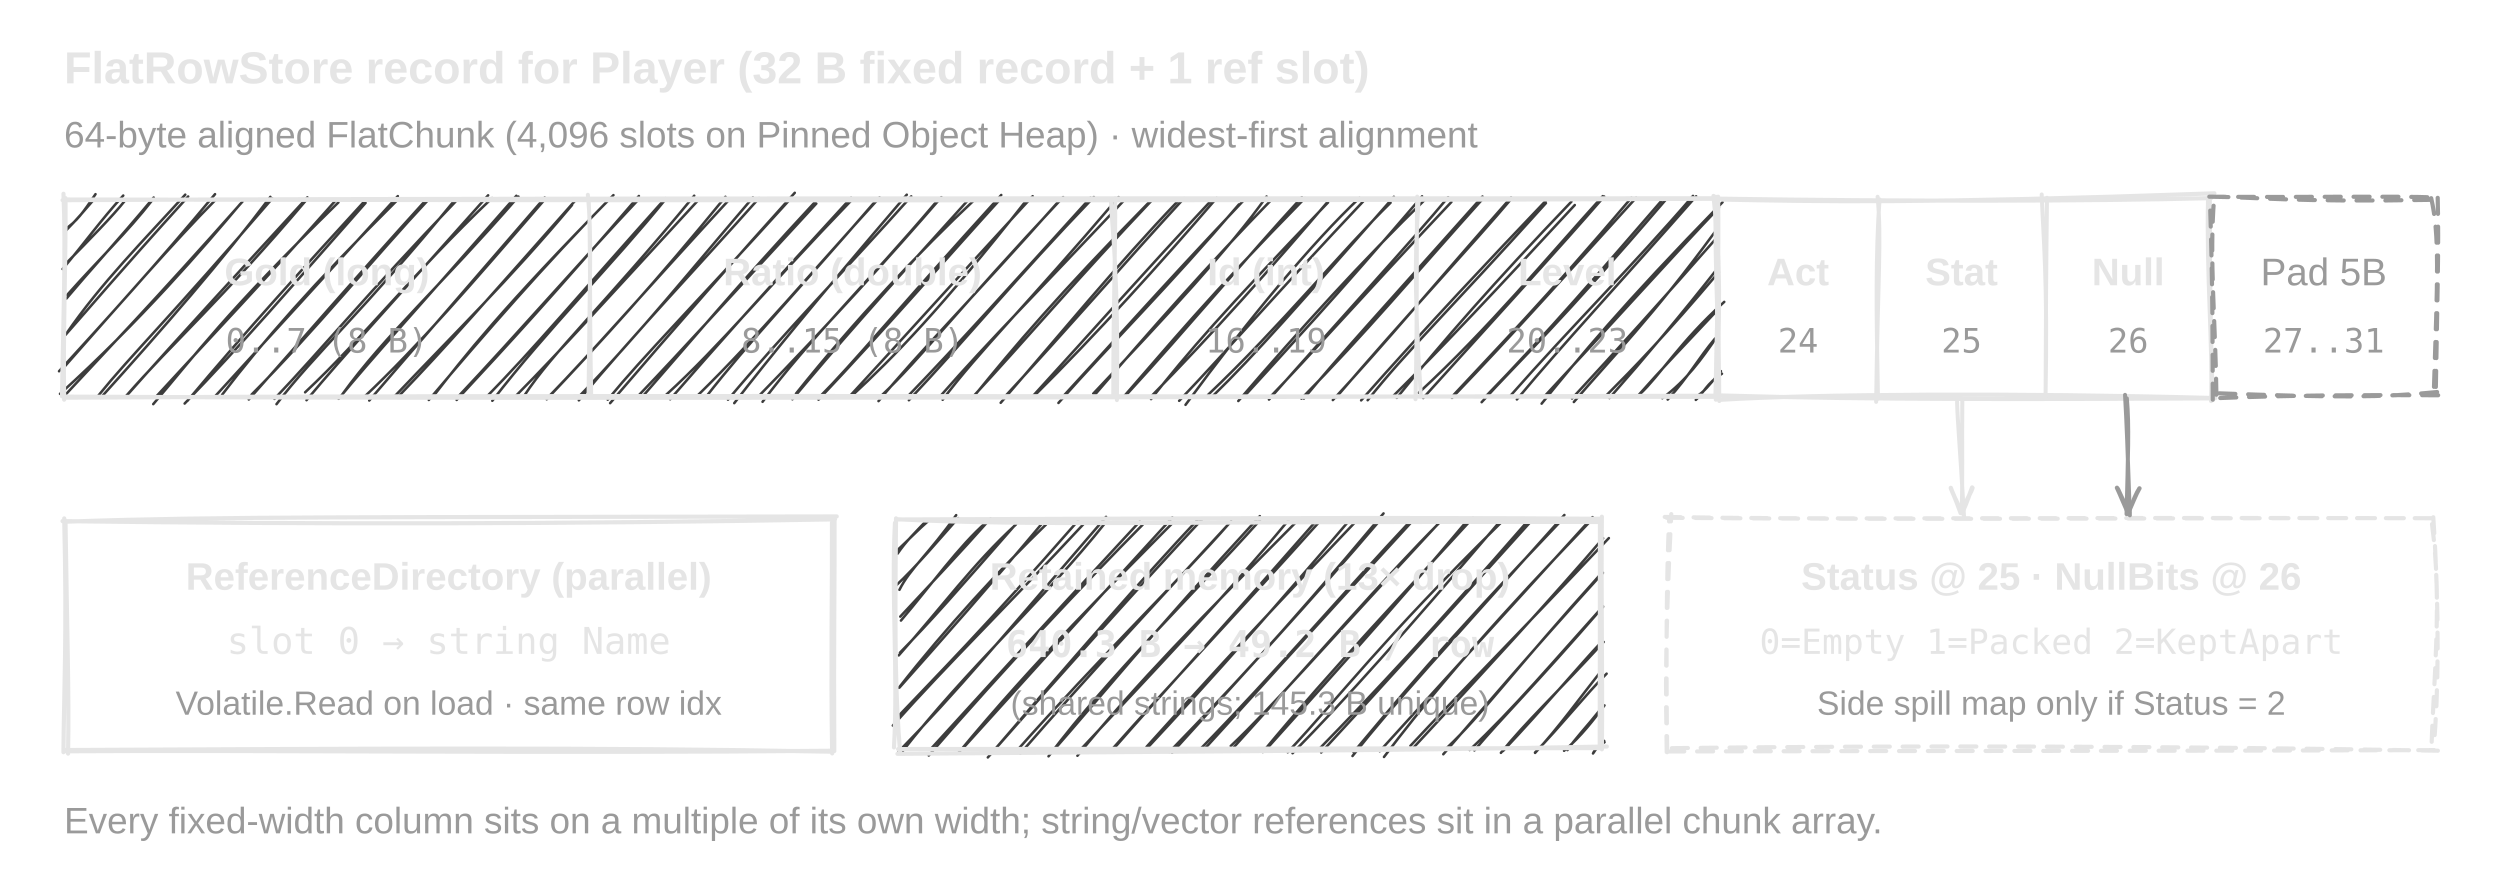
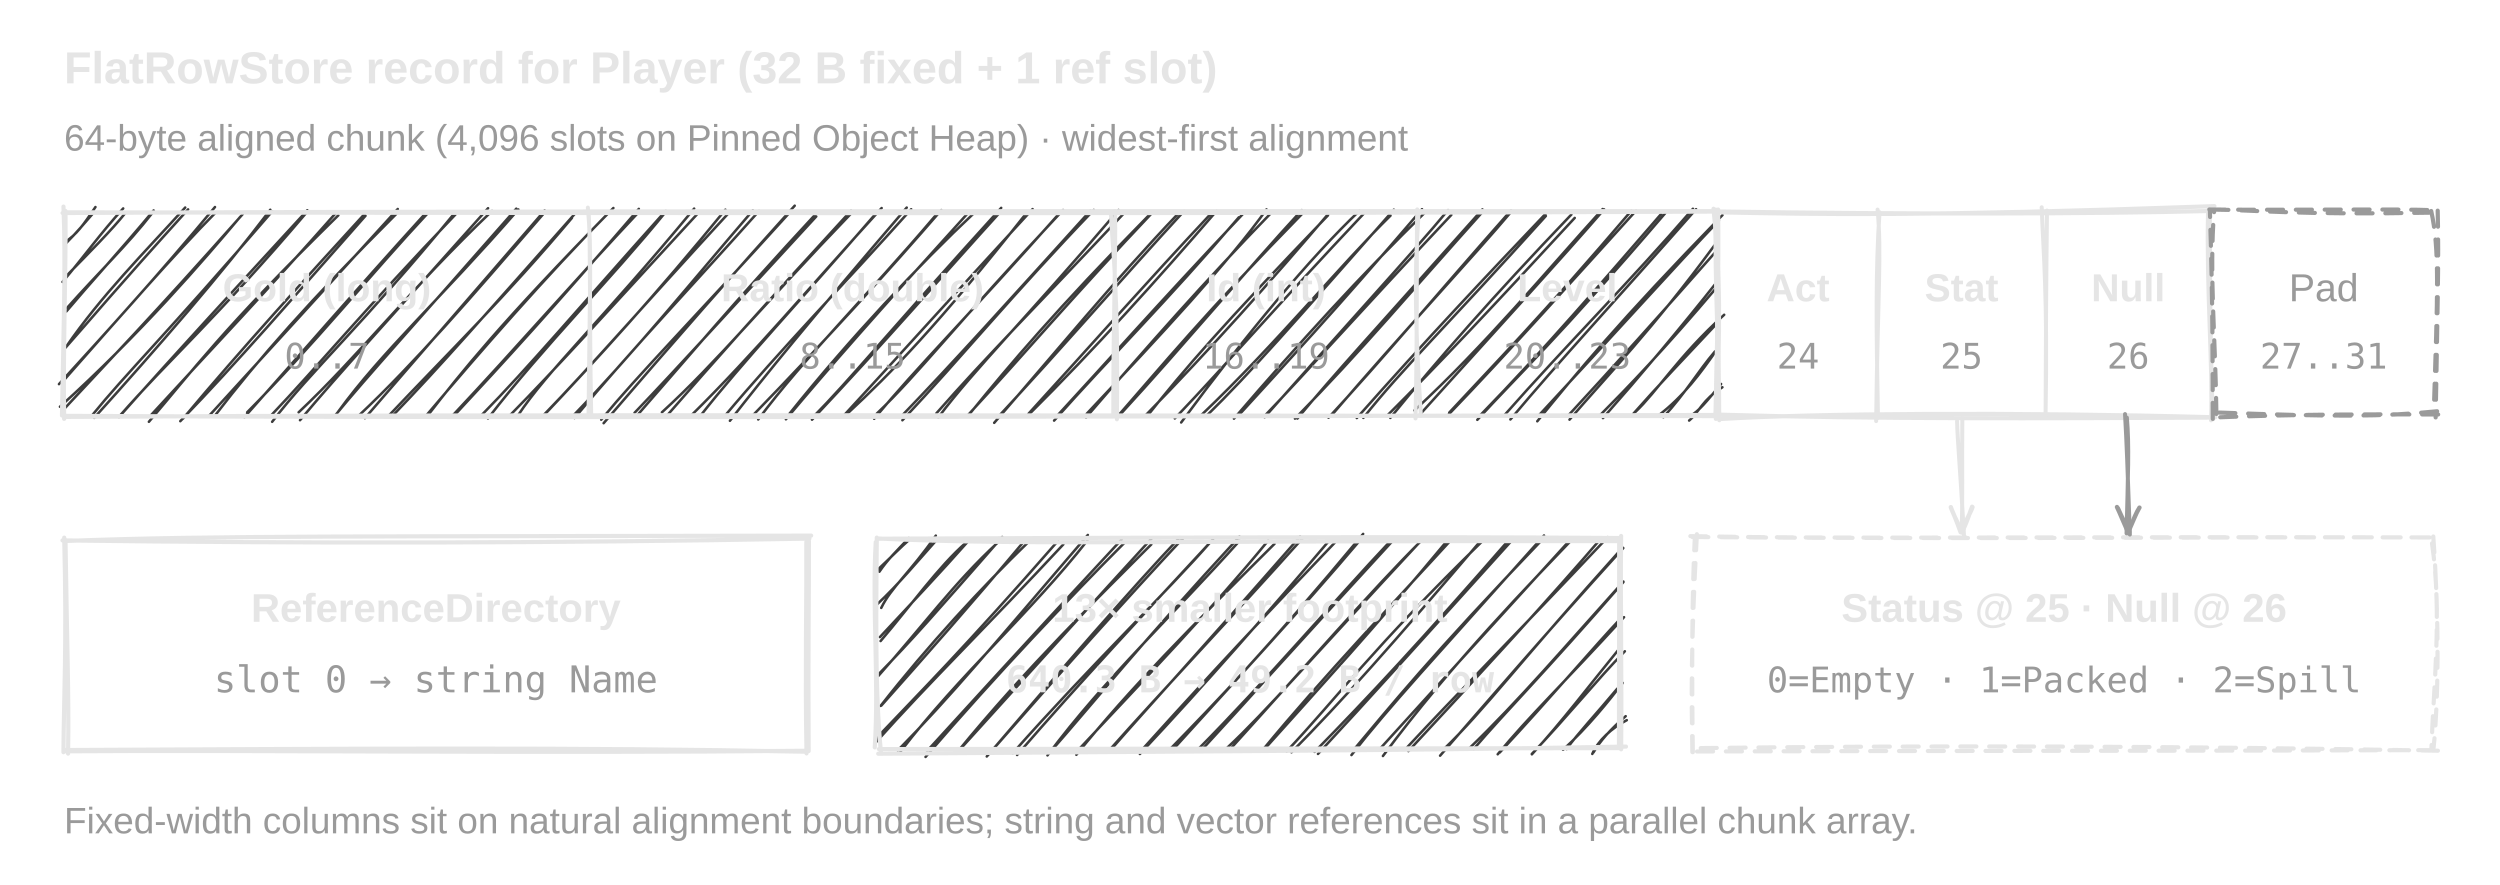
<svg xmlns="http://www.w3.org/2000/svg" viewBox="0 0 780 276" width="780" height="276" role="img" aria-label="Figure 2 — FlatRowStore 32-byte widest-first packed record layout for Player and parallel ReferenceDirectory">
-   <text x="20" y="26" fill="#e5e5e5" font-family="-apple-system, BlinkMacSystemFont, &quot;Helvetica Neue&quot;, Arial, sans-serif" font-size="14" font-weight="600" text-anchor="start">FlatRowStore record for Player (32 B fixed record + 1 ref slot)</text>
-   <text x="20" y="46" fill="#9a9a9a" font-family="-apple-system, BlinkMacSystemFont, &quot;Helvetica Neue&quot;, Arial, sans-serif" font-size="11.5" font-weight="400" text-anchor="start">64-byte aligned FlatChunk (4,096 slots on Pinned Object Heap) · widest-first alignment</text>
-   <path d="M19.794 62.229 C19.794 62.229, 19.794 62.229, 19.794 62.229 M19.794 62.229 C19.794 62.229, 19.794 62.229, 19.794 62.229 M20.206 71.567 C23.983 69.111, 25.864 66.349, 29.798 60.58 M20.201 72.303 C24.209 68.3, 27.004 64.874, 29.452 62.082 M19.53 83.942 C26.32 75.913, 31.397 68.746, 38.456 61.012 M20.629 82.17 C27.965 74.716, 34.999 67.627, 39.134 62.427 M20.878 92.111 C31.001 80.721, 39.602 72.642, 47.634 62.308 M20.732 93.135 C27.737 84.78, 36.448 75.383, 47.947 61.637 M20.665 104.139 C31.493 88.383, 45.109 74.7, 57.803 60.735 M20.431 104.489 C28.189 95.809, 35.615 86.748, 58.708 61.308 M18.419 115.833 C33.117 99.707, 49.101 82.192, 67.091 60.578 M20.067 114.475 C37.516 94.751, 54.771 74.934, 67.138 62.47 M18.723 122.885 C43.561 100.451, 63.971 76.738, 74.979 63.616 M19.925 123.691 C33.374 109.151, 47.698 94.444, 75.743 62.797 M31.412 124.124 C50.856 102.599, 69.697 80.878, 84.351 61.424 M30.759 123.333 C40.707 110.992, 53.03 99.07, 84.949 61.946 M39.332 123.555 C53.833 106.923, 68.99 93.803, 95.66 62.299 M39.141 123.88 C56.877 103.894, 75.746 83.505, 95.899 61.585 M47.811 126.092 C60.815 110.928, 70.1 97.849, 105.581 63.161 M48.558 123.91 C66.32 104.528, 84.008 85.958, 104.99 62.228 M57.61 125.906 C75.241 107.714, 91.152 89.281, 114.052 63.314 M58.45 125.101 C76.361 103.706, 96.41 81.641, 114.445 61.992 M69.294 123.165 C81.826 106.7, 97.768 88.515, 123.597 62.799 M67.011 123.757 C85.008 104.108, 103.755 83.6, 124.121 61.188 M78.476 123.126 C98.153 103.345, 116.988 80.091, 133.545 62.441 M77.622 124.644 C93.889 106.387, 109.843 87.773, 132.659 62.667 M86.268 126.1 C98.134 110.499, 113.66 96.863, 141.975 62.317 M85.625 124.446 C100.881 108.395, 114.186 92.022, 142.112 62.925 M95.198 122.4 C113.29 105.464, 128.691 85.41, 153.531 61.803 M95.629 124.857 C107.772 110.318, 121.509 95.531, 152.296 60.944 M106.827 122.996 C120.164 104.548, 137.706 88.989, 161.753 61.329 M105.664 124.426 C116.314 111.446, 128.926 97.803, 161.097 61.089 M113.501 123.977 C130.753 107.721, 146.809 89.032, 169.709 62.541 M115.202 124.964 C131.922 105.526, 148.472 86.578, 169.943 61.66 M123.162 123.602 C141.553 104.23, 158.681 87.561, 178.454 63.993 M124.619 123.382 C138.872 108.578, 152.48 93.017, 180.043 61.931 M134.877 124.048 C144.741 111.322, 156.659 96.127, 191.392 60.884 M133.788 124.791 C151.231 104.165, 170.452 82.093, 190.08 62.177 M142.474 124.781 C158.754 107.264, 172.736 92.048, 199.332 61.156 M142.465 124.252 C161.803 103.726, 181.445 81.101, 199.252 62.21 M153.599 125.042 C171.043 102.448, 190.917 82.852, 207.926 61.851 M151.615 124.016 C166.172 109.242, 180.449 92.2, 207.643 61.834 M163.479 123.587 C172.768 109.427, 187.665 96.16, 216.594 61.067 M161.118 123.349 C175.258 109.044, 188.033 94.758, 218.228 62.04 M170.575 124.581 C186.991 107.257, 205.391 87.132, 226.341 61.405 M171.097 123.871 C185.775 108.723, 198.626 93.621, 227.827 61.949 M180.223 124.161 C199.078 104.684, 216.701 82.855, 234.903 61.638 M180.6 124.911 C198.53 103.379, 218.175 82.792, 236.832 61.816 M190.36 125.787 C210.514 102.305, 231.142 78.734, 247.967 60.156 M189.599 124.699 C201.371 110.398, 214.556 97.453, 246.956 61.676 M199.339 123.291 C213.564 108.432, 224.871 95.825, 254.688 63.522 M200.146 124.109 C214.649 107.564, 229.06 90.168, 254.743 62.533 M207.872 123.145 C224.78 107.77, 239.654 89.434, 265.341 62.832 M209.095 124.569 C223.554 107.975, 238.683 90.859, 265.536 61.721 M220.056 124.109 C233.601 106.699, 249.168 90.523, 272.56 63.41 M217.763 123.297 C236.53 104.942, 253.154 84.947, 274.42 61.637 M229.089 125.782 C239.954 111.783, 252.829 95.89, 282.916 60.746 M227.125 124.701 C244.661 103.73, 263.906 84.119, 284.314 61.267 M237.915 125.366 C252.264 106.132, 270.847 88.047, 291.763 63.387 M236.495 123.832 C258.024 101.764, 278.294 79.367, 293.708 61.528 M248.344 122.818 C266.313 100.282, 287.731 77.584, 303.879 62.504 M247.228 124.575 C260.654 108.527, 273.555 93.808, 302.143 62.32 M255.271 124.3 C266.959 112.579, 278.092 98.537, 312.391 60.837 M255.375 124.696 C276.463 102.383, 296.187 79.599, 312.205 62.018 M265.624 123.643 C279.032 111.313, 293.502 96.423, 320.196 62.554 M264.806 123.946 C280.862 106.58, 295.997 89.636, 322.188 61.219 M274.91 123.54 C287.452 111.673, 298.573 96.805, 331.698 61.509 M274.095 125.148 C287.478 108.968, 302.262 94.427, 330.714 62.346 M283.484 123.383 C299.213 107.114, 315.215 89.293, 340.237 61.694 M283.572 124.873 C301.402 105.964, 316.717 87.043, 341.289 61.488 M293.502 123.458 C308.166 106.698, 325.683 89.068, 351.202 61.991 M294.105 124.728 C305.589 109.425, 320.136 95.429, 349.006 61.5 M304.059 123.405 C316.241 108.401, 330.001 92.079, 358.479 63.135 M303.225 124.162 C320.068 105.932, 336.504 86.614, 359.621 62.253 M312.217 125.673 C330.909 104.163, 348.124 82.987, 367.57 62.666 M313.082 124.209 C332.943 102.846, 350.976 81.905, 369.454 61.828 M322.519 123.669 C342.203 104.196, 362.033 82.216, 379.614 61.779 M322.247 123.579 C340.734 103.356, 357.539 84.259, 378.448 61.964 M330.234 125.722 C347.506 106.248, 364.312 89.749, 386.53 63.786 M331.187 124.218 C345.139 109.145, 360.497 91.65, 387.989 62.556 M341.082 122.833 C363.241 99.354, 384.336 76.724, 395.167 61.315 M340.872 123.996 C359.206 102.692, 377.161 82.392, 396.293 62.748 M351.848 122.729 C370.193 102.805, 388.841 80.35, 406.172 61.541 M350.522 123.856 C364.061 108.429, 376.881 92.645, 407.156 61.809 M359.128 124.522 C370.661 109.9, 381.623 97.196, 414.344 63.18 M358.842 124.015 C378.718 103.747, 396.49 83.816, 415.137 61.915 M369.882 126.308 C389.532 99.554, 409.487 75.592, 424.17 61.758 M367.896 125.053 C384.166 107.995, 398.78 90.936, 425.485 62.663 M376.899 123.199 C399.735 101.553, 419.108 77.657, 433.853 63.255 M378.265 123.688 C391.926 110.395, 404.793 95.546, 434.889 61.407 M386.347 125.118 C405.926 102.298, 425.391 80.981, 444.83 62.062 M387.827 124.067 C401.881 108.646, 416.075 93.525, 443.689 61.253 M395.919 124.665 C418.103 99.541, 441.29 74.272, 451.812 61.54 M396.383 123.767 C408.749 110.952, 421.29 96.498, 452.842 63.018 M406.052 124.364 C425.828 104.317, 442.081 84.872, 462.51 62.172 M406.811 124.341 C417.861 110.962, 429.655 98.195, 462.533 61.32 M415.847 124.817 C432.508 106.841, 448.132 87.964, 471.451 61.619 M416.87 124.01 C438.066 99.212, 460.593 75.081, 471.627 61.92 M426.715 124.868 C438.756 109.642, 452.035 97.071, 482.325 63.377 M424.676 124.921 C445.309 101.578, 465.358 80.348, 482.292 62.634 M434.893 123.35 C450.156 108.221, 466.828 90.509, 491.332 63.972 M435.804 124.137 C450.657 105.879, 465.869 88.405, 490.286 62.91 M442.668 122.541 C464.561 102.366, 482.845 80.138, 500.055 61.2 M444.042 124.18 C466.32 99.542, 487.568 76.257, 500.505 61.315 M453.522 123.223 C466.581 109.145, 481.893 93.607, 509.004 61.717 M453.019 124.141 C472.258 104.161, 492.254 81.69, 510.468 61.715 M462.276 125.482 C474.332 112.297, 486.896 100.703, 519.563 62.506 M463.086 124.164 C482.614 104.15, 500.536 83.223, 518.343 62.685 M471.367 123.336 C489.876 102.299, 509.434 82.887, 528.212 61.124 M473.268 124.621 C488.393 106.518, 504.041 89.834, 529.199 61.247 M480.988 125.936 C493.22 110.946, 505.286 96.041, 537.436 63.085 M481.745 123.802 C503.299 100.66, 523.609 78.073, 536.305 64.8 M491.041 125.425 C502.471 112.073, 516.122 98.207, 534.905 72.567 M490.482 124.322 C504.301 109.389, 518.183 94.032, 536.134 73.613 M502.151 124.194 C512.834 112.106, 525.362 97.143, 536.102 83.441 M501.281 123.258 C509.586 114.954, 519.632 104.594, 536.28 84.898 M511.592 123.026 C517.899 117.222, 524.123 106.609, 537.963 94.189 M510.982 123.548 C517.825 115.746, 526.17 107.041, 536.431 96.121 M520.323 124.665 C526.975 117.408, 529.952 111.686, 535.091 105.62 M518.642 124.246 C526.335 118.566, 531.003 111.837, 535.361 105.562 M529.093 124.767 C531.555 122.697, 532.33 119.668, 537.248 116.601 M529.269 123.692 C531.572 122.386, 533.172 120.332, 536.925 115.796" fill="none" stroke="#3c3c3c" stroke-width="0.8" stroke-linecap="round" stroke-linejoin="round" />
-   <path d="M19.518 62.46 C123.334 61.928, 226.674 61.851, 535.948 61.873 M20.165 62.246 C204.106 62.55, 388.197 62.707, 535.79 62.012 M535.326 61.411 C534.907 85.017, 536.475 106.137, 536.379 124.166 M536.056 61.382 C536.303 80.353, 535.773 100.833, 535.23 123.64 M535.433 123.47 C338.438 124.067, 141.492 124.443, 20.504 123.743 M536.243 123.824 C346.242 123.68, 157.212 123.198, 20.284 124.077 M19.336 123.636 C19.695 102.589, 20.566 76.853, 19.806 60.458 M20.012 124.697 C19.65 102.855, 20.595 80.984, 20.438 61.822" fill="none" stroke="#e5e5e5" stroke-width="1.3" stroke-linecap="round" stroke-linejoin="round" />
-   <path d="M537.225 62.269 C568.048 62.848, 598.479 63.596, 690.895 60.315 M536.711 61.991 C594.046 62.882, 652.231 62.791, 689.832 61.819 M688.932 61.624 C688.34 85.448, 690.496 108.613, 689.86 125.127 M689.459 61.553 C689.405 84.713, 689.746 108.488, 690.426 124.79 M691.178 124.195 C627.855 122.477, 565.766 122.953, 537.121 124.715 M690.655 124.288 C637.197 124.541, 584.487 124.805, 536.657 123.378 M536.424 125.097 C535.168 106.607, 537.966 92.741, 534.609 61.133 M535.347 124.696 C535.983 105.396, 535.658 85.562, 535.962 61.812" fill="none" stroke="#e5e5e5" stroke-width="1.3" stroke-linecap="round" stroke-linejoin="round" />
-   <path d="M690.253 61.388 C703.238 61.472, 716.626 63.16, 758.521 62.349 M689.309 61.366 C717.321 61.645, 746.658 61.07, 760.188 61.609 M758.538 61.837 C761.172 73.479, 760.516 86.288, 759.342 122.688 M760.562 61.724 C760.946 76.672, 760.456 93.042, 759.922 124.239 M760.373 122.313 C743.415 124.056, 728.804 124.07, 690.982 122.672 M760.703 123.316 C738.477 123.21, 715.324 123.243, 690.605 124.263 M691.511 123.157 C691.303 101.626, 689.229 80.43, 690.812 61.808 M690.382 124.694 C690.316 107.936, 690.421 90.139, 689.487 61.802" fill="none" stroke="#9a9a9a" stroke-width="1.3" stroke-linecap="round" stroke-linejoin="round" stroke-dasharray="5 4" />
-   <path d="M183.409 60.771 C184.671 73.708, 183.972 85.502, 183.626 123.162 M183.677 62.363 C184.331 75.414, 183.828 89.619, 184.449 123.505" fill="none" stroke="#e5e5e5" stroke-width="1.25" stroke-linecap="round" stroke-linejoin="round" />
-   <path d="M346.609 62.846 C347.084 73.122, 349.017 85.691, 348.471 124.837 M347.923 61.848 C348.106 76.608, 347.356 91.738, 347.342 123.332" fill="none" stroke="#e5e5e5" stroke-width="1.25" stroke-linecap="round" stroke-linejoin="round" />
-   <path d="M442.609 62.12 C441.863 75.337, 440.828 85.881, 443.315 123.711 M442.169 61.333 C441.881 77.801, 442.284 95.256, 441.636 124.559" fill="none" stroke="#e5e5e5" stroke-width="1.25" stroke-linecap="round" stroke-linejoin="round" />
-   <path d="M585.809 61.395 C587.076 74.751, 585.872 86.07, 585.36 125.386 M586.415 62.218 C585.222 78.995, 585.378 97.375, 585.93 124.386" fill="none" stroke="#e5e5e5" stroke-width="1.25" stroke-linecap="round" stroke-linejoin="round" />
-   <path d="M637.009 60.67 C637.489 74.166, 638.917 86.26, 638.204 124.261 M638.661 61.704 C638.398 81.588, 638.306 99.493, 638.224 124.213" fill="none" stroke="#e5e5e5" stroke-width="1.25" stroke-linecap="round" stroke-linejoin="round" />
-   <text x="102" y="89" fill="#e5e5e5" font-family="-apple-system, BlinkMacSystemFont, &quot;Helvetica Neue&quot;, Arial, sans-serif" font-size="12" font-weight="600" text-anchor="middle">Gold (long)</text>
-   <text x="102" y="110" fill="#9a9a9a" font-family="ui-monospace, SFMono-Regular, Menlo, Consolas, monospace" font-size="10.5" font-weight="400" text-anchor="middle">0..7 (8 B)</text>
-   <text x="266" y="89" fill="#e5e5e5" font-family="-apple-system, BlinkMacSystemFont, &quot;Helvetica Neue&quot;, Arial, sans-serif" font-size="12" font-weight="600" text-anchor="middle">Ratio (double)</text>
-   <text x="266" y="110" fill="#9a9a9a" font-family="ui-monospace, SFMono-Regular, Menlo, Consolas, monospace" font-size="10.5" font-weight="400" text-anchor="middle">8..15 (8 B)</text>
-   <text x="395" y="89" fill="#e5e5e5" font-family="-apple-system, BlinkMacSystemFont, &quot;Helvetica Neue&quot;, Arial, sans-serif" font-size="12" font-weight="600" text-anchor="middle">Id (int)</text>
-   <text x="395" y="110" fill="#9a9a9a" font-family="ui-monospace, SFMono-Regular, Menlo, Consolas, monospace" font-size="10.5" font-weight="400" text-anchor="middle">16..19</text>
-   <text x="489" y="89" fill="#e5e5e5" font-family="-apple-system, BlinkMacSystemFont, &quot;Helvetica Neue&quot;, Arial, sans-serif" font-size="12" font-weight="600" text-anchor="middle">Level</text>
-   <text x="489" y="110" fill="#9a9a9a" font-family="ui-monospace, SFMono-Regular, Menlo, Consolas, monospace" font-size="10.5" font-weight="400" text-anchor="middle">20..23</text>
-   <text x="561" y="89" fill="#e5e5e5" font-family="-apple-system, BlinkMacSystemFont, &quot;Helvetica Neue&quot;, Arial, sans-serif" font-size="12" font-weight="600" text-anchor="middle">Act</text>
-   <text x="561" y="110" fill="#9a9a9a" font-family="ui-monospace, SFMono-Regular, Menlo, Consolas, monospace" font-size="10.5" font-weight="400" text-anchor="middle">24</text>
-   <text x="612" y="89" fill="#e5e5e5" font-family="-apple-system, BlinkMacSystemFont, &quot;Helvetica Neue&quot;, Arial, sans-serif" font-size="12" font-weight="600" text-anchor="middle">Stat</text>
-   <text x="612" y="110" fill="#9a9a9a" font-family="ui-monospace, SFMono-Regular, Menlo, Consolas, monospace" font-size="10.5" font-weight="400" text-anchor="middle">25</text>
-   <text x="664" y="89" fill="#e5e5e5" font-family="-apple-system, BlinkMacSystemFont, &quot;Helvetica Neue&quot;, Arial, sans-serif" font-size="12" font-weight="600" text-anchor="middle">Null</text>
-   <text x="664" y="110" fill="#9a9a9a" font-family="ui-monospace, SFMono-Regular, Menlo, Consolas, monospace" font-size="10.5" font-weight="400" text-anchor="middle">26</text>
-   <text x="725" y="89" fill="#9a9a9a" font-family="-apple-system, BlinkMacSystemFont, &quot;Helvetica Neue&quot;, Arial, sans-serif" font-size="12" font-weight="400" text-anchor="middle">Pad 5B</text>
-   <text x="725" y="110" fill="#9a9a9a" font-family="ui-monospace, SFMono-Regular, Menlo, Consolas, monospace" font-size="10.5" font-weight="400" text-anchor="middle">27..31</text>
-   <path d="M21.021 162.753 C68.93 161.033, 115.489 161.477, 261.061 161.125 M19.501 162.596 C98.495 163.613, 176.718 163.546, 260.524 162.04 M259.576 163.115 C259.673 182.542, 259.144 207.297, 259.634 235.054 M260.38 162.747 C260.458 180.58, 260.088 199.57, 260.297 234.335 M259.118 234.521 C186.232 233.06, 112.362 233.595, 20.123 234.011 M259.41 234.236 C170.426 235.102, 80.789 233.976, 20.245 234.397 M21.236 235.122 C21.593 216.316, 20.883 195.918, 20.43 162.457 M19.794 234.685 C19.929 216.575, 20.915 197.794, 20.035 161.741" fill="none" stroke="#e5e5e5" stroke-width="1.3" stroke-linecap="round" stroke-linejoin="round" />
-   <text x="140" y="184" fill="#e5e5e5" font-family="-apple-system, BlinkMacSystemFont, &quot;Helvetica Neue&quot;, Arial, sans-serif" font-size="12" font-weight="600" text-anchor="middle">ReferenceDirectory (parallel)</text>
-   <text x="140" y="204" fill="#e5e5e5" font-family="ui-monospace, SFMono-Regular, Menlo, Consolas, monospace" font-size="11.5" font-weight="400" text-anchor="middle">slot 0 → string Name</text>
-   <text x="140" y="223" fill="#9a9a9a" font-family="-apple-system, BlinkMacSystemFont, &quot;Helvetica Neue&quot;, Arial, sans-serif" font-size="10.5" font-weight="400" text-anchor="middle">Volatile.Read on load · same row idx</text>
-   <path d="M280.022 161.976 C280.022 161.976, 280.022 161.976, 280.022 161.976 M280.022 161.976 C280.022 161.976, 280.022 161.976, 280.022 161.976 M280.049 172.727 C282.706 168.839, 285.24 166.457, 289.238 162.231 M279.438 172.18 C283.525 168.371, 286.668 165.105, 289.715 162.458 M280.631 184.017 C283.906 177.419, 289.958 172.59, 298.325 160.727 M279.245 182.988 C286.381 176.308, 292.365 169.014, 298.953 161.654 M281.099 193.614 C290.242 182.912, 299.235 170.266, 307.836 162.826 M280.881 192.381 C289.581 183.073, 299.509 172.545, 309.061 161.767 M280.41 204.488 C293.893 189.364, 303.66 175.837, 316.957 163.653 M280.786 203.631 C289.922 194.359, 298.23 184.938, 318.372 161.895 M280.434 214.593 C295.019 195.901, 312.522 177.039, 326.352 163.663 M280.638 214.519 C294.249 199.204, 308.287 183.394, 325.957 162.315 M278.568 226.378 C296.303 206.493, 314.068 189.337, 338.124 163.449 M279.229 224.537 C292.392 210.641, 306.499 196.633, 336.406 162.413 M281.298 234.776 C301.483 208.826, 325.67 187.255, 344.951 162.993 M280.444 234.412 C297.734 216.752, 313.336 198.201, 345.089 161.264 M289.771 235.717 C313.927 207.824, 338.533 181.876, 356.526 163.691 M290.262 233.84 C304.1 218.722, 319.302 201.837, 355.616 162.687 M298.858 235.127 C322.805 206.069, 348.666 180.583, 365.563 163.463 M300.033 233.92 C323.882 207.556, 347.533 181.359, 365.769 161.48 M308.204 236.318 C332.544 208.568, 356.132 182.312, 375.011 162.062 M308.959 235.467 C333.111 207.264, 357.293 179.472, 373.832 161.96 M316.951 234.558 C342.794 205.366, 369 179.988, 383.688 163.098 M318.328 235.11 C339.509 210.76, 361.95 186.71, 384.15 162.614 M327.14 235.976 C347.187 209.549, 370.777 187.236, 393.092 162.349 M327.649 235.332 C343.281 217.6, 358.565 198.531, 393.061 161.038 M336.152 235.795 C354.821 212.963, 374.794 192.693, 404.009 163.271 M336.806 234.221 C359.92 209.465, 383.133 185.189, 402.029 162.275 M346.915 233.831 C364.902 213.543, 386.849 190.457, 412.353 162.019 M347.292 233.805 C361.438 217.627, 375.693 202.371, 411.301 161.765 M357.716 233.013 C370.493 218.872, 387.547 199.869, 422.771 162.962 M356.642 234.798 C378.751 211.173, 400.642 186.224, 421.138 162.187 M364.836 234.6 C381.587 217.326, 398.522 199.697, 431.658 160.188 M365.688 234.841 C387.186 211.072, 408.827 187.869, 431.349 161.392 M375.492 234.038 C389.642 218.656, 405.023 201.324, 439.99 163.331 M374.023 234.194 C397.674 210.093, 420.104 183.731, 440.046 162.559 M383.991 232.751 C396.938 220.531, 412.512 202.415, 449.266 162.823 M384.581 233.552 C408.987 206.658, 433.297 178.802, 449.31 162.876 M394.878 234.001 C413.238 213.458, 432.818 192.181, 458.064 162.086 M394 234.628 C415.807 208.315, 440.092 182.898, 459.567 161.559 M401.763 234.702 C418.126 217.292, 431.179 199.572, 468.185 163.193 M403.279 235.007 C420.528 217.432, 436.959 199.027, 468.457 162.139 M411.137 234.14 C429.079 215.798, 446.812 196.745, 477.085 162.085 M412.209 234.781 C429.348 216.273, 445.025 198.878, 478.082 162.211 M421.982 235.876 C435.488 218.87, 449.575 203.762, 488.087 160.68 M422.307 234.69 C435.274 219.294, 449.179 202.15, 487.745 161.769 M431.804 236.173 C455.676 204.53, 484.057 175.421, 496.793 161.991 M430.473 234.372 C447.002 216.142, 462.951 198.639, 496.882 161.352 M440.045 232.704 C454.865 216.764, 470.419 201.237, 501.963 167.886 M440.419 233.901 C462.667 210.059, 484.979 185.635, 500.164 167.934 M451.493 233.265 C462.157 223.296, 472.073 209.434, 499.902 178.569 M450.31 235.326 C463.87 219.742, 477.195 203.997, 500.105 178.73 M458.518 233.995 C472.055 221.308, 485.017 205.962, 500.136 189.178 M460.01 234.123 C468.838 223.665, 478.472 214.347, 500.156 189.323 M468.281 234.889 C476.158 225.111, 485.1 216.911, 500.335 200.292 M468.922 234.332 C481.444 221.101, 493.414 206.854, 499.558 200.406 M478.947 234.906 C486.177 227.136, 492.89 217.76, 499.817 209.019 M478.92 234.798 C487.075 226.47, 494.863 216.544, 501.263 210.184 M489.051 234.028 C491.123 230.753, 495.187 226.573, 498.971 221.777 M487.989 234.24 C493.248 229.895, 497.593 224.119, 500.592 220.085 M497.024 235.087 C497.621 233.675, 499.067 232.385, 500.613 231.575 M497.143 234.932 C497.867 233.719, 498.876 232.558, 500.496 231.161" fill="none" stroke="#3c3c3c" stroke-width="0.8" stroke-linecap="round" stroke-linejoin="round" />
-   <path d="M280.22 162.02 C323.245 164.239, 368.502 162.569, 499.046 162.852 M279.74 162.078 C356.229 161.819, 433.802 161.33, 499.38 161.86 M499.182 163.328 C499.138 186.547, 499.196 210.123, 499.116 232.615 M499.783 161.218 C499.52 185.623, 500.021 208.592, 499.793 233.785 M501.332 232.911 C428.245 234.359, 358.045 234.515, 280.008 235.188 M499.428 233.403 C422.425 233.55, 346.237 233.653, 280.21 233.707 M278.924 233.183 C280.226 210.467, 278.043 185.27, 279.233 163.131 M280.829 234.684 C279.428 217.778, 279.144 203.096, 279.559 161.731" fill="none" stroke="#e5e5e5" stroke-width="1.3" stroke-linecap="round" stroke-linejoin="round" />
-   <text x="390" y="184" fill="#e5e5e5" font-family="-apple-system, BlinkMacSystemFont, &quot;Helvetica Neue&quot;, Arial, sans-serif" font-size="12" font-weight="600" text-anchor="middle">Retained memory (13× drop)</text>
-   <text x="390" y="205" fill="#e5e5e5" font-family="ui-monospace, SFMono-Regular, Menlo, Consolas, monospace" font-size="11.5" font-weight="600" text-anchor="middle">640.3 B → 49.2 B / row</text>
-   <text x="390" y="223" fill="#9a9a9a" font-family="-apple-system, BlinkMacSystemFont, &quot;Helvetica Neue&quot;, Arial, sans-serif" font-size="10.5" font-weight="400" text-anchor="middle">(shared strings; 145.3 B unique)</text>
-   <path d="M519.402 161.285 C568.479 162.199, 617.533 161.377, 759.937 161.681 M519.999 161.554 C609.366 162.322, 697.338 161.448, 759.701 161.69 M758.788 163.541 C762.002 187.153, 759.249 212.948, 758.598 233.576 M759.186 161.388 C761.139 190.667, 760.81 217.615, 759.289 233.234 M760.61 234.218 C677.336 232.761, 597.765 232.526, 519.891 233.44 M759.49 234.032 C681.863 234.332, 603.624 234.238, 520.158 234.457 M520.011 234.643 C519.715 215.617, 519.46 200.022, 521.436 160.406 M520.164 234.682 C519.783 206.281, 519.929 179.599, 520.784 161.721" fill="none" stroke="#e5e5e5" stroke-width="1.3" stroke-linecap="round" stroke-linejoin="round" stroke-dasharray="5 4" />
-   <text x="640" y="184" fill="#e5e5e5" font-family="-apple-system, BlinkMacSystemFont, &quot;Helvetica Neue&quot;, Arial, sans-serif" font-size="12" font-weight="600" text-anchor="middle">Status @ 25 · NullBits @ 26</text>
-   <text x="640" y="204" fill="#e5e5e5" font-family="ui-monospace, SFMono-Regular, Menlo, Consolas, monospace" font-size="10.8" font-weight="400" text-anchor="middle">0=Empty 1=Packed 2=KeptApart</text>
-   <text x="640" y="223" fill="#9a9a9a" font-family="-apple-system, BlinkMacSystemFont, &quot;Helvetica Neue&quot;, Arial, sans-serif" font-size="10.5" font-weight="400" text-anchor="middle">Side spill map only if Status = 2</text>
-   <path d="M610.609 125.369 C610.737 131.411, 611.492 138.591, 612.782 161.359 M612.245 124.445 C612.082 138.185, 612.402 152.413, 611.999 159.521" fill="none" stroke="#e5e5e5" stroke-width="1.25" stroke-linecap="round" stroke-linejoin="round" />
-   <path d="M608.682 152.395 C609.213 153.687, 610.051 155.422, 611.715 160.057 M608.653 152.222 C609.22 153.87, 609.975 155.458, 612.071 159.842" fill="none" stroke="#e5e5e5" stroke-width="1.35" stroke-linecap="round" stroke-linejoin="round" />
-   <path d="M615.42 152.219 C615.046 153.559, 613.773 155.482, 611.92 159.783 M615.305 152.097 C614.531 154.018, 614.018 156.015, 612.142 160.14" fill="none" stroke="#e5e5e5" stroke-width="1.35" stroke-linecap="round" stroke-linejoin="round" />
-   <path d="M663.01 123.193 C663.53 132.454, 663.78 139.159, 664.516 160.783 M663.582 124.3 C664.344 132.9, 663.923 142.438, 663.48 160.402" fill="none" stroke="#9a9a9a" stroke-width="1.25" stroke-linecap="round" stroke-linejoin="round" />
-   <path d="M660.779 152.547 C661.406 153.946, 662.121 155.565, 664.33 159.917 M660.492 152.187 C661.506 154.296, 662.303 156.431, 663.945 160.056" fill="none" stroke="#9a9a9a" stroke-width="1.35" stroke-linecap="round" stroke-linejoin="round" />
-   <path d="M667.517 152.37 C666.559 153.807, 665.843 155.614, 663.855 160.324 M667.484 152.402 C666.311 154.424, 665.395 156.968, 664.016 160.014" fill="none" stroke="#9a9a9a" stroke-width="1.35" stroke-linecap="round" stroke-linejoin="round" />
-   <text x="20" y="260" fill="#9a9a9a" font-family="-apple-system, BlinkMacSystemFont, &quot;Helvetica Neue&quot;, Arial, sans-serif" font-size="11.5" font-weight="400" text-anchor="start">Every fixed-width column sits on a multiple of its own width; string/vector references sit in a parallel chunk array.</text>
+   <text x="20" y="26" fill="#e5e5e5" font-family="-apple-system, BlinkMacSystemFont, &quot;Helvetica Neue&quot;, Arial, sans-serif" font-size="14" font-weight="600" text-anchor="start">FlatRowStore record for Player (32 B fixed + 1 ref slot)</text>
+   <text x="20" y="47" fill="#9a9a9a" font-family="-apple-system, BlinkMacSystemFont, &quot;Helvetica Neue&quot;, Arial, sans-serif" font-size="11.5" font-weight="400" text-anchor="start">64-byte aligned chunk (4,096 slots on Pinned Object Heap) · widest-first alignment</text>
+   <path d="M19.776 66.249 C19.776 66.249, 19.776 66.249, 19.776 66.249 M19.776 66.249 C19.776 66.249, 19.776 66.249, 19.776 66.249 M20.187 75.587 C23.965 73.131, 25.845 70.369, 29.78 64.601 M20.183 76.324 C24.191 72.32, 26.985 68.894, 29.433 66.102 M19.511 87.963 C26.302 79.933, 31.379 72.767, 38.438 65.033 M20.611 86.19 C27.947 78.736, 34.98 71.648, 39.115 66.448 M20.859 96.132 C30.983 84.741, 39.584 76.663, 47.616 66.329 M20.713 97.156 C27.719 88.801, 36.43 79.403, 47.929 65.658 M20.647 108.16 C31.475 92.403, 45.091 78.721, 57.784 64.756 M20.413 108.509 C28.17 99.829, 35.597 90.768, 58.69 65.329 M18.4 119.853 C33.099 103.727, 49.083 86.212, 67.073 64.598 M20.049 118.495 C37.498 98.771, 54.752 78.954, 67.119 66.49 M18.704 126.906 C43.543 104.471, 63.953 80.758, 74.961 67.637 M19.906 127.712 C33.355 113.172, 47.679 98.464, 75.724 66.817 M29.386 130.373 C49.536 108.051, 69.09 85.538, 84.333 65.444 M28.734 129.583 C39.074 116.796, 51.802 104.423, 84.93 65.967 M37.306 129.805 C52.324 112.61, 67.998 98.915, 95.642 66.319 M37.115 130.129 C55.499 109.419, 75.025 88.301, 95.881 65.605 M46.454 131.599 C59.734 116.127, 69.294 102.744, 105.562 67.181 M47.201 129.416 C65.379 109.578, 83.479 90.551, 104.971 66.249 M56.254 131.413 C74.276 112.791, 90.575 93.927, 114.034 67.335 M57.093 130.608 C75.456 108.708, 95.966 86.132, 114.427 66.012 M67.268 129.415 C80.349 112.341, 96.842 93.545, 123.579 66.819 M64.986 130.007 C83.619 109.65, 103.014 88.422, 124.103 65.208 M77.12 128.633 C97.275 108.327, 116.583 84.548, 133.527 66.461 M76.265 130.151 C92.932 111.452, 109.282 92.399, 132.641 66.687 M84.912 131.606 C97.087 115.662, 112.925 101.68, 141.956 66.337 M84.268 129.952 C99.863 113.526, 113.514 96.769, 142.093 66.945 M93.172 128.649 C111.861 111.052, 127.865 90.328, 153.513 65.823 M93.603 131.106 C106.193 116.072, 120.381 100.786, 152.278 64.964 M105.471 128.503 C119.196 109.613, 137.13 93.619, 161.735 65.35 M104.307 129.933 C115.239 116.64, 128.129 102.689, 161.078 65.109 M112.144 129.484 C129.767 112.818, 146.191 93.719, 169.691 66.561 M113.846 130.47 C130.97 110.59, 147.922 91.194, 169.925 65.681 M121.137 129.851 C140.139 109.802, 157.881 92.452, 178.435 68.013 M122.593 129.632 C137.355 114.265, 151.463 98.149, 180.024 65.952 M133.52 129.555 C143.663 116.507, 155.867 100.994, 191.374 64.905 M132.431 130.298 C150.313 109.182, 169.98 86.616, 190.062 66.198 M141.118 130.288 C157.76 112.373, 172.101 96.76, 199.314 65.176 M141.108 129.759 C160.902 108.728, 181.001 85.595, 199.233 66.23 M152.243 130.549 C170.154 107.443, 190.492 87.332, 207.908 65.872 M150.258 129.523 C165.153 114.368, 179.775 96.942, 207.624 65.854 M161.453 129.837 C171.176 115.188, 186.505 101.441, 216.576 65.087 M159.092 129.599 C173.691 114.777, 186.926 99.981, 218.209 66.06 M169.218 130.088 C186.027 112.33, 204.82 91.769, 226.323 65.426 M169.74 129.378 C184.756 113.854, 197.939 98.382, 227.809 65.969 M178.867 129.668 C198.155 109.696, 216.218 87.378, 234.885 65.659 M179.244 130.418 C197.616 108.393, 217.709 87.308, 236.814 65.837 M188.335 132.037 C209.221 107.735, 230.588 83.342, 247.948 64.177 M187.574 130.948 C199.772 116.184, 213.375 102.776, 246.938 65.696 M197.982 128.798 C212.519 113.599, 224.135 100.65, 254.67 67.543 M198.789 129.616 C213.656 112.664, 228.427 94.869, 254.724 66.554 M206.515 128.652 C223.792 112.864, 239.037 94.116, 265.322 66.852 M207.739 130.075 C222.562 113.074, 238.059 95.55, 265.518 65.742 M218.03 130.359 C232.35 112.119, 248.677 95.1, 273.211 66.687 M215.737 129.547 C235.348 110.231, 252.831 89.283, 275.071 64.914 M227.733 131.288 C238.888 116.97, 252.051 100.757, 282.898 64.766 M225.768 130.208 C243.727 108.758, 263.397 88.676, 284.295 65.287 M236.559 130.873 C251.297 111.202, 270.275 92.679, 291.744 67.408 M235.138 129.338 C257.158 106.723, 277.917 83.783, 293.69 65.548 M246.318 129.068 C265.027 105.688, 287.198 82.154, 303.86 66.524 M245.203 130.824 C259.113 114.241, 272.494 98.988, 302.124 66.34 M253.246 130.55 C265.355 118.354, 276.915 103.838, 312.373 64.858 M253.35 130.946 C275.154 107.83, 295.601 84.245, 312.186 66.038 M264.268 129.15 C277.999 116.473, 292.786 101.23, 320.177 66.575 M263.449 129.453 C279.881 111.673, 295.385 94.319, 322.169 65.24 M273.554 129.047 C286.405 116.846, 297.83 101.641, 331.68 65.53 M272.738 130.655 C286.45 114.12, 301.557 99.219, 330.695 66.366 M281.459 129.633 C297.752 112.752, 314.309 94.315, 340.218 65.714 M281.546 131.122 C299.96 111.556, 315.868 91.975, 341.271 65.509 M292.145 128.964 C307.176 111.807, 325.056 93.774, 351.183 66.011 M292.748 130.234 C304.539 114.589, 319.401 100.243, 348.988 65.521 M302.703 128.912 C315.223 113.52, 329.329 96.814, 358.461 67.155 M301.868 129.669 C319.118 110.996, 335.956 91.231, 359.603 66.273 M310.191 131.923 C329.533 109.701, 347.39 87.811, 367.552 66.686 M311.056 130.458 C331.613 108.338, 350.338 86.628, 369.436 65.849 M321.162 129.176 C341.313 109.185, 361.602 86.696, 379.596 65.799 M320.89 129.086 C339.812 108.376, 357.048 88.801, 378.43 65.984 M328.878 131.229 C346.547 111.329, 363.743 94.398, 386.512 67.807 M329.831 129.724 C344.134 114.271, 359.838 96.392, 387.97 66.576 M339.056 129.083 C361.965 104.756, 383.822 81.28, 395.148 65.336 M338.846 130.246 C357.846 108.194, 376.465 87.158, 396.274 66.769 M349.822 128.979 C368.851 108.285, 388.188 85.065, 406.154 65.561 M348.496 130.106 C362.521 114.127, 375.835 97.793, 407.137 65.829 M357.771 130.029 C369.588 115.099, 380.834 102.081, 414.325 67.201 M357.485 129.522 C377.802 108.775, 396.006 88.364, 415.119 65.936 M368.526 131.815 C388.674 104.494, 409.136 79.97, 424.152 65.779 M366.539 130.56 C383.169 113.105, 398.134 95.656, 425.466 66.684 M374.873 129.449 C398.467 106.963, 418.591 82.232, 433.835 67.276 M376.239 129.938 C390.36 116.128, 403.694 100.759, 434.871 65.427 M384.99 130.625 C405.023 107.301, 424.942 85.48, 444.812 66.082 M386.47 129.573 C400.857 113.786, 415.377 98.303, 443.67 65.273 M394.563 130.172 C417.274 104.466, 440.989 78.61, 451.794 65.56 M395.026 129.273 C407.69 116.13, 420.532 101.341, 452.824 67.039 M404.026 130.614 C424.439 109.872, 441.322 89.727, 462.491 66.193 M404.785 130.591 C416.249 116.757, 428.461 103.526, 462.515 65.34 M414.491 130.324 C431.545 111.912, 447.561 92.6, 471.433 65.64 M415.514 129.517 C437.236 104.134, 460.296 79.41, 471.609 65.941 M425.358 130.375 C437.702 114.817, 451.286 101.907, 482.306 67.397 M423.319 130.428 C444.425 106.556, 464.954 84.793, 482.274 66.654 M432.867 129.6 C448.697 113.854, 465.931 95.516, 491.314 67.992 M433.778 130.386 C449.197 111.492, 464.977 93.388, 490.268 66.93 M441.312 128.047 C463.684 107.341, 482.44 84.588, 500.037 65.22 M442.686 129.687 C465.472 104.48, 487.228 80.631, 500.486 65.335 M452.165 128.73 C465.568 114.266, 481.23 98.34, 508.985 65.738 M451.663 129.648 C471.363 109.166, 491.818 86.186, 510.449 65.735 M460.92 130.988 C473.25 117.499, 486.084 105.605, 519.544 66.526 M461.73 129.671 C481.712 109.16, 500.086 87.731, 518.324 66.705 M469.341 129.585 C488.515 107.813, 508.737 87.664, 528.193 65.144 M471.242 130.871 C486.93 112.153, 503.127 94.858, 529.181 65.268 M479.631 131.442 C492.173 116.115, 504.545 100.871, 537.418 67.105 M480.388 129.309 C502.463 105.593, 523.288 82.433, 536.287 68.821 M489.684 130.932 C501.493 117.168, 515.516 102.889, 534.887 76.587 M489.126 129.828 C503.354 114.434, 517.646 98.622, 536.116 77.633 M500.125 130.444 C511.47 117.611, 524.66 101.913, 536.083 87.462 M499.256 129.507 C508.083 120.641, 518.639 109.715, 536.262 88.918 M510.235 128.532 C516.913 122.305, 523.515 111.273, 537.944 98.21 M509.626 129.055 C516.881 120.798, 525.63 111.644, 536.412 100.142 M518.967 130.171 C526.087 122.401, 529.526 116.166, 535.073 109.64 M517.286 129.753 C525.466 123.534, 530.617 116.27, 535.343 109.583 M527.009 131.216 C530.141 128.582, 531.129 124.726, 537.388 120.823 M527.233 129.849 C530.163 128.186, 532.201 125.572, 536.976 119.798" fill="none" stroke="#3c3c3c" stroke-width="0.8" stroke-linecap="round" stroke-linejoin="round" />
+   <path d="M19.518 66.46 C123.334 65.928, 226.674 65.851, 535.948 65.873 M20.165 66.246 C204.106 66.55, 388.197 66.707, 535.79 66.012 M535.326 65.411 C534.9 89.753, 536.468 111.608, 536.379 130.166 M536.056 65.382 C536.3 84.969, 535.77 106.065, 535.23 129.64 M535.433 129.47 C338.438 130.067, 141.492 130.443, 20.504 129.743 M536.243 129.824 C346.242 129.68, 157.212 129.198, 20.284 130.077 M19.336 129.636 C19.704 107.853, 20.574 81.382, 19.806 64.458 M20.012 130.697 C19.649 108.174, 20.594 85.623, 20.438 65.822" fill="none" stroke="#e5e5e5" stroke-width="1.3" stroke-linecap="round" stroke-linejoin="round" />
+   <path d="M537.225 66.269 C568.048 66.848, 598.479 67.596, 690.895 64.315 M536.711 65.991 C594.046 66.882, 652.231 66.791, 689.832 65.819 M688.932 65.624 C688.339 90.218, 690.495 114.154, 689.86 131.127 M689.459 65.553 C689.395 89.465, 689.735 113.993, 690.426 130.79 M691.178 130.195 C627.855 128.477, 565.766 128.953, 537.121 130.715 M690.655 130.288 C637.197 130.541, 584.487 130.805, 536.657 129.378 M536.424 131.097 C535.18 112.098, 537.978 97.723, 534.609 65.133 M535.347 130.696 C535.986 110.787, 535.661 90.345, 535.962 65.812" fill="none" stroke="#e5e5e5" stroke-width="1.3" stroke-linecap="round" stroke-linejoin="round" />
+   <path d="M690.253 65.388 C703.238 65.472, 716.626 67.16, 758.521 66.349 M689.309 65.366 C717.321 65.645, 746.658 65.07, 760.188 65.609 M758.538 65.837 C761.178 77.884, 760.522 91.099, 759.342 128.688 M760.562 65.724 C760.951 81.162, 760.461 98.021, 759.922 130.239 M760.373 128.313 C743.415 130.056, 728.804 130.07, 690.982 128.672 M760.703 129.316 C738.477 129.21, 715.324 129.243, 690.605 130.263 M691.511 129.157 C691.294 106.943, 689.22 85.065, 690.812 65.808 M690.382 130.694 C690.323 113.4, 690.428 95.068, 689.487 65.802" fill="none" stroke="#9a9a9a" stroke-width="1.3" stroke-linecap="round" stroke-linejoin="round" stroke-dasharray="5 4" />
+   <path d="M183.409 64.771 C184.676 78.109, 183.977 90.304, 183.626 129.162 M183.677 66.363 C184.326 79.856, 183.823 94.502, 184.449 129.505" fill="none" stroke="#e5e5e5" stroke-width="1.25" stroke-linecap="round" stroke-linejoin="round" />
+   <path d="M346.609 66.846 C347.09 77.523, 349.023 90.493, 348.471 130.837 M347.923 65.848 C348.106 81.092, 347.357 96.705, 347.342 129.332" fill="none" stroke="#e5e5e5" stroke-width="1.25" stroke-linecap="round" stroke-linejoin="round" />
+   <path d="M442.609 66.12 C441.856 79.738, 440.821 90.683, 443.315 129.711 M442.169 65.333 C441.887 82.328, 442.29 100.309, 441.636 130.559" fill="none" stroke="#e5e5e5" stroke-width="1.25" stroke-linecap="round" stroke-linejoin="round" />
+   <path d="M585.809 65.395 C587.071 79.152, 585.867 90.872, 585.36 131.386 M586.415 66.218 C585.219 83.564, 585.375 102.513, 585.93 130.386" fill="none" stroke="#e5e5e5" stroke-width="1.25" stroke-linecap="round" stroke-linejoin="round" />
+   <path d="M637.009 64.67 C637.485 78.567, 638.913 91.062, 638.204 130.261 M638.661 65.704 C638.4 86.2, 638.309 104.717, 638.224 130.213" fill="none" stroke="#e5e5e5" stroke-width="1.25" stroke-linecap="round" stroke-linejoin="round" />
+   <text x="102" y="94" fill="#e5e5e5" font-family="-apple-system, BlinkMacSystemFont, &quot;Helvetica Neue&quot;, Arial, sans-serif" font-size="12.2" font-weight="600" text-anchor="middle">Gold (long)</text>
+   <text x="102" y="115" fill="#9a9a9a" font-family="ui-monospace, SFMono-Regular, Menlo, Consolas, monospace" font-size="11" font-weight="400" text-anchor="middle">0..7</text>
+   <text x="266" y="94" fill="#e5e5e5" font-family="-apple-system, BlinkMacSystemFont, &quot;Helvetica Neue&quot;, Arial, sans-serif" font-size="12.2" font-weight="600" text-anchor="middle">Ratio (double)</text>
+   <text x="266" y="115" fill="#9a9a9a" font-family="ui-monospace, SFMono-Regular, Menlo, Consolas, monospace" font-size="11" font-weight="400" text-anchor="middle">8..15</text>
+   <text x="395" y="94" fill="#e5e5e5" font-family="-apple-system, BlinkMacSystemFont, &quot;Helvetica Neue&quot;, Arial, sans-serif" font-size="12.2" font-weight="600" text-anchor="middle">Id (int)</text>
+   <text x="395" y="115" fill="#9a9a9a" font-family="ui-monospace, SFMono-Regular, Menlo, Consolas, monospace" font-size="11" font-weight="400" text-anchor="middle">16..19</text>
+   <text x="489" y="94" fill="#e5e5e5" font-family="-apple-system, BlinkMacSystemFont, &quot;Helvetica Neue&quot;, Arial, sans-serif" font-size="12.2" font-weight="600" text-anchor="middle">Level</text>
+   <text x="489" y="115" fill="#9a9a9a" font-family="ui-monospace, SFMono-Regular, Menlo, Consolas, monospace" font-size="11" font-weight="400" text-anchor="middle">20..23</text>
+   <text x="561" y="94" fill="#e5e5e5" font-family="-apple-system, BlinkMacSystemFont, &quot;Helvetica Neue&quot;, Arial, sans-serif" font-size="12.2" font-weight="600" text-anchor="middle">Act</text>
+   <text x="561" y="115" fill="#9a9a9a" font-family="ui-monospace, SFMono-Regular, Menlo, Consolas, monospace" font-size="11" font-weight="400" text-anchor="middle">24</text>
+   <text x="612" y="94" fill="#e5e5e5" font-family="-apple-system, BlinkMacSystemFont, &quot;Helvetica Neue&quot;, Arial, sans-serif" font-size="12.2" font-weight="600" text-anchor="middle">Stat</text>
+   <text x="612" y="115" fill="#9a9a9a" font-family="ui-monospace, SFMono-Regular, Menlo, Consolas, monospace" font-size="11" font-weight="400" text-anchor="middle">25</text>
+   <text x="664" y="94" fill="#e5e5e5" font-family="-apple-system, BlinkMacSystemFont, &quot;Helvetica Neue&quot;, Arial, sans-serif" font-size="12.2" font-weight="600" text-anchor="middle">Null</text>
+   <text x="664" y="115" fill="#9a9a9a" font-family="ui-monospace, SFMono-Regular, Menlo, Consolas, monospace" font-size="11" font-weight="400" text-anchor="middle">26</text>
+   <text x="725" y="94" fill="#9a9a9a" font-family="-apple-system, BlinkMacSystemFont, &quot;Helvetica Neue&quot;, Arial, sans-serif" font-size="12.2" font-weight="400" text-anchor="middle">Pad</text>
+   <text x="725" y="115" fill="#9a9a9a" font-family="ui-monospace, SFMono-Regular, Menlo, Consolas, monospace" font-size="11" font-weight="400" text-anchor="middle">27..31</text>
+   <path d="M21.038 168.765 C67.339 167.021, 112.269 167.472, 253.078 167.111 M19.493 168.605 C95.875 169.601, 171.474 169.533, 252.532 168.041 M251.576 169.115 C251.685 186.695, 251.156 209.604, 251.634 235.054 M252.38 168.747 C252.447 185.049, 252.077 202.509, 252.297 234.335 M251.104 234.529 C180.702 233.052, 109.3 233.596, 20.125 234.011 M251.4 234.24 C165.426 235.101, 78.789 233.957, 20.249 234.404 M21.236 235.122 C21.561 217.889, 20.852 199.064, 20.43 168.457 M19.794 234.685 C19.895 218.078, 20.881 200.801, 20.035 167.741" fill="none" stroke="#e5e5e5" stroke-width="1.3" stroke-linecap="round" stroke-linejoin="round" />
+   <text x="136" y="194" fill="#e5e5e5" font-family="-apple-system, BlinkMacSystemFont, &quot;Helvetica Neue&quot;, Arial, sans-serif" font-size="12.5" font-weight="600" text-anchor="middle">ReferenceDirectory</text>
+   <text x="136" y="216" fill="#9a9a9a" font-family="ui-monospace, SFMono-Regular, Menlo, Consolas, monospace" font-size="11.5" font-weight="400" text-anchor="middle">slot 0 → string Name</text>
+   <path d="M273.67 168.367 C273.67 168.367, 273.67 168.367, 273.67 168.367 M273.67 168.367 C273.67 168.367, 273.67 168.367, 273.67 168.367 M274.366 178.375 C277.023 174.487, 279.557 172.105, 283.555 167.879 M273.755 177.828 C277.842 174.019, 280.985 170.753, 284.032 168.106 M274.948 189.665 C278.041 183.272, 283.909 178.648, 291.973 167.118 M273.562 188.636 C280.484 182.197, 286.252 175.143, 292.601 168.046 M274.746 200.006 C283.89 189.303, 292.883 176.657, 301.484 169.217 M274.528 198.772 C283.229 189.464, 293.157 178.936, 302.709 168.158 M274.058 210.879 C287.765 195.506, 297.758 181.728, 311.274 169.301 M274.434 210.022 C283.733 200.575, 292.198 190.979, 312.689 167.543 M274.75 220.241 C289.335 201.549, 306.839 182.687, 320.669 169.311 M274.955 220.167 C288.565 204.852, 302.604 189.042, 320.274 167.963 M272.885 232.026 C290.422 212.358, 307.99 195.42, 331.772 169.84 M273.546 230.185 C286.553 216.456, 300.507 202.617, 330.053 168.804 M280.968 234.479 C299.372 210.518, 321.753 190.954, 339.268 168.641 M280.114 234.115 C296.034 217.963, 310.289 200.907, 339.406 166.912 M288.772 236.163 C311.153 210.207, 333.991 186.224, 350.843 169.339 M289.263 234.286 C302.048 220.349, 316.193 204.639, 349.933 168.335 M298.528 234.83 C320.183 208.319, 343.774 185.355, 359.21 169.854 M299.703 233.623 C321.368 209.738, 342.798 186.008, 359.417 167.871 M307.874 236.021 C330.28 210.415, 351.953 186.286, 369.328 167.71 M308.629 235.17 C330.782 209.217, 352.96 183.651, 368.149 167.608 M315.952 235.004 C340 207.809, 364.427 184.407, 378.005 168.746 M317.329 235.556 C336.934 212.904, 357.822 190.578, 378.467 168.262 M326.81 235.679 C344.933 211.456, 366.563 191.322, 386.739 168.74 M327.319 235.035 C341.512 218.907, 355.332 201.464, 386.709 167.429 M335.822 235.497 C352.794 214.513, 371.093 196.103, 397.657 169.662 M336.476 233.923 C357.482 211.472, 378.622 189.499, 395.677 168.666 M345.916 234.277 C362.495 215.562, 383.021 194.054, 406.67 167.667 M346.293 234.251 C359.408 219.233, 372.623 205.131, 405.618 167.413 M356.717 233.459 C368.258 220.72, 384.07 203.096, 416.418 169.353 M355.643 235.244 C375.958 213.576, 396.066 190.608, 414.786 168.578 M364.506 234.303 C379.774 218.655, 395.264 202.631, 425.306 166.58 M365.358 234.544 C384.876 212.947, 404.568 191.91, 424.997 167.783 M375.162 233.741 C388.106 219.741, 402.254 203.779, 434.307 168.979 M373.693 233.897 C395.504 211.879, 416.077 187.578, 434.363 168.207 M382.992 233.197 C394.918 222.083, 409.493 205.077, 443.583 168.471 M383.582 233.998 C406.22 209.092, 428.741 183.224, 443.627 168.524 M394.548 233.703 C411.186 215.121, 429.022 195.78, 451.712 168.477 M393.67 234.331 C413.378 210.414, 435.527 187.369, 453.215 167.95 M401.433 234.405 C416.601 218.387, 428.428 202.028, 462.502 168.841 M402.949 234.71 C418.819 218.614, 433.894 201.716, 462.774 167.787 M410.138 234.586 C426.857 217.583, 443.398 199.854, 471.402 167.733 M411.21 235.227 C427.158 218.005, 441.669 201.907, 472.399 167.859 M421.652 235.579 C433.854 220.026, 446.61 206.396, 481.735 167.072 M421.977 234.393 C433.688 220.456, 446.297 204.751, 481.393 168.16 M431.474 235.876 C452.947 206.913, 478.93 180.467, 490.441 168.382 M430.142 234.075 C445.187 217.489, 459.667 201.617, 490.53 167.743 M439.046 233.15 C454.031 217.02, 469.752 201.307, 501.633 167.589 M439.42 234.347 C461.91 210.231, 484.468 185.533, 499.834 167.637 M450.494 233.711 C462.819 221.926, 474.365 206.254, 506.264 170.841 M449.311 235.772 C464.865 217.954, 480.212 199.964, 506.466 171.001 M458.187 233.698 C473.778 218.736, 488.81 201.091, 506.498 181.449 M459.68 233.826 C470.094 221.664, 481.278 210.625, 506.517 181.595 M467.282 235.335 C477.057 223.464, 487.866 213.191, 506.696 192.564 M467.923 234.778 C483.337 218.243, 498.244 200.735, 505.919 192.677 M477.948 235.352 C487.269 225.264, 496.084 213.555, 505.509 202.034 M477.921 235.244 C488.433 224.266, 498.572 211.729, 506.955 203.199 M488.789 233.699 C492.305 228.763, 497.931 222.866, 504.584 214.857 M487.671 233.921 C495.335 227.011, 502.031 218.576, 506.291 213.076 M496.795 235.23 C498.587 230.994, 502.923 227.124, 507.562 224.694 M497.153 234.765 C499.325 231.128, 502.35 227.644, 507.211 223.452" fill="none" stroke="#3c3c3c" stroke-width="0.8" stroke-linecap="round" stroke-linejoin="round" />
+   <path d="M274.215 168.02 C319.671 170.23, 367.308 168.598, 505.068 168.833 M273.746 168.076 C354.425 167.794, 436.163 167.316, 505.395 167.863 M505.182 169.328 C505.13 190.596, 505.189 212.22, 505.116 232.615 M505.783 167.218 C505.534 189.682, 506.034 210.71, 505.793 233.785 M507.301 232.936 C430.369 234.34, 356.256 234.493, 274.007 235.16 M505.441 233.417 C424.232 233.536, 343.819 233.636, 274.205 233.714 M272.924 233.183 C274.255 212.561, 272.073 189.458, 273.233 169.131 M274.829 234.684 C273.452 219.064, 273.168 205.668, 273.559 167.731" fill="none" stroke="#e5e5e5" stroke-width="1.3" stroke-linecap="round" stroke-linejoin="round" />
+   <text x="390" y="194" fill="#e5e5e5" font-family="-apple-system, BlinkMacSystemFont, &quot;Helvetica Neue&quot;, Arial, sans-serif" font-size="12.5" font-weight="600" text-anchor="middle">13× smaller footprint</text>
+   <text x="390" y="216" fill="#e5e5e5" font-family="ui-monospace, SFMono-Regular, Menlo, Consolas, monospace" font-size="11.5" font-weight="600" text-anchor="middle">640.3 B → 49.2 B / row</text>
+   <path d="M527.393 167.274 C574.881 168.222, 622.346 167.387, 759.936 167.676 M527.999 167.547 C614.415 168.324, 699.412 167.436, 759.697 167.685 M758.788 169.541 C761.976 191.097, 759.222 214.835, 758.598 233.576 M759.186 167.388 C761.106 194.315, 760.776 218.912, 759.289 233.234 M760.62 234.222 C680.035 232.749, 603.212 232.511, 527.89 233.431 M759.482 234.033 C684.476 234.309, 608.848 234.213, 528.161 234.464 M528.011 234.643 C527.735 217.032, 527.48 202.853, 529.436 166.406 M528.164 234.682 C527.793 208.549, 527.94 184.135, 528.784 167.721" fill="none" stroke="#e5e5e5" stroke-width="1.3" stroke-linecap="round" stroke-linejoin="round" stroke-dasharray="5 4" />
+   <text x="644" y="194" fill="#e5e5e5" font-family="-apple-system, BlinkMacSystemFont, &quot;Helvetica Neue&quot;, Arial, sans-serif" font-size="12.5" font-weight="600" text-anchor="middle">Status @ 25 · Null @ 26</text>
+   <text x="644" y="216" fill="#9a9a9a" font-family="ui-monospace, SFMono-Regular, Menlo, Consolas, monospace" font-size="11" font-weight="400" text-anchor="middle">0=Empty · 1=Packed · 2=Spill</text>
+   <path d="M610.609 131.369 C610.737 137.411, 611.492 144.591, 612.782 167.359 M612.245 130.445 C612.082 144.185, 612.402 158.413, 611.999 165.521" fill="none" stroke="#e5e5e5" stroke-width="1.25" stroke-linecap="round" stroke-linejoin="round" />
+   <path d="M608.682 158.395 C609.213 159.687, 610.051 161.422, 611.715 166.057 M608.653 158.222 C609.22 159.87, 609.975 161.458, 612.071 165.842" fill="none" stroke="#e5e5e5" stroke-width="1.35" stroke-linecap="round" stroke-linejoin="round" />
+   <path d="M615.42 158.219 C615.046 159.559, 613.773 161.482, 611.92 165.783 M615.305 158.097 C614.531 160.018, 614.018 162.015, 612.142 166.14" fill="none" stroke="#e5e5e5" stroke-width="1.35" stroke-linecap="round" stroke-linejoin="round" />
+   <path d="M663.01 129.193 C663.53 138.454, 663.78 145.159, 664.516 166.783 M663.582 130.3 C664.344 138.9, 663.923 148.438, 663.48 166.402" fill="none" stroke="#9a9a9a" stroke-width="1.25" stroke-linecap="round" stroke-linejoin="round" />
+   <path d="M660.779 158.547 C661.406 159.946, 662.121 161.565, 664.33 165.917 M660.492 158.187 C661.506 160.296, 662.303 162.431, 663.945 166.056" fill="none" stroke="#9a9a9a" stroke-width="1.35" stroke-linecap="round" stroke-linejoin="round" />
+   <path d="M667.517 158.37 C666.559 159.807, 665.843 161.614, 663.855 166.324 M667.484 158.402 C666.311 160.424, 665.395 162.968, 664.016 166.014" fill="none" stroke="#9a9a9a" stroke-width="1.35" stroke-linecap="round" stroke-linejoin="round" />
+   <text x="20" y="260" fill="#9a9a9a" font-family="-apple-system, BlinkMacSystemFont, &quot;Helvetica Neue&quot;, Arial, sans-serif" font-size="11.5" font-weight="400" text-anchor="start">Fixed-width columns sit on natural alignment boundaries; string and vector references sit in a parallel chunk array.</text>
</svg>
